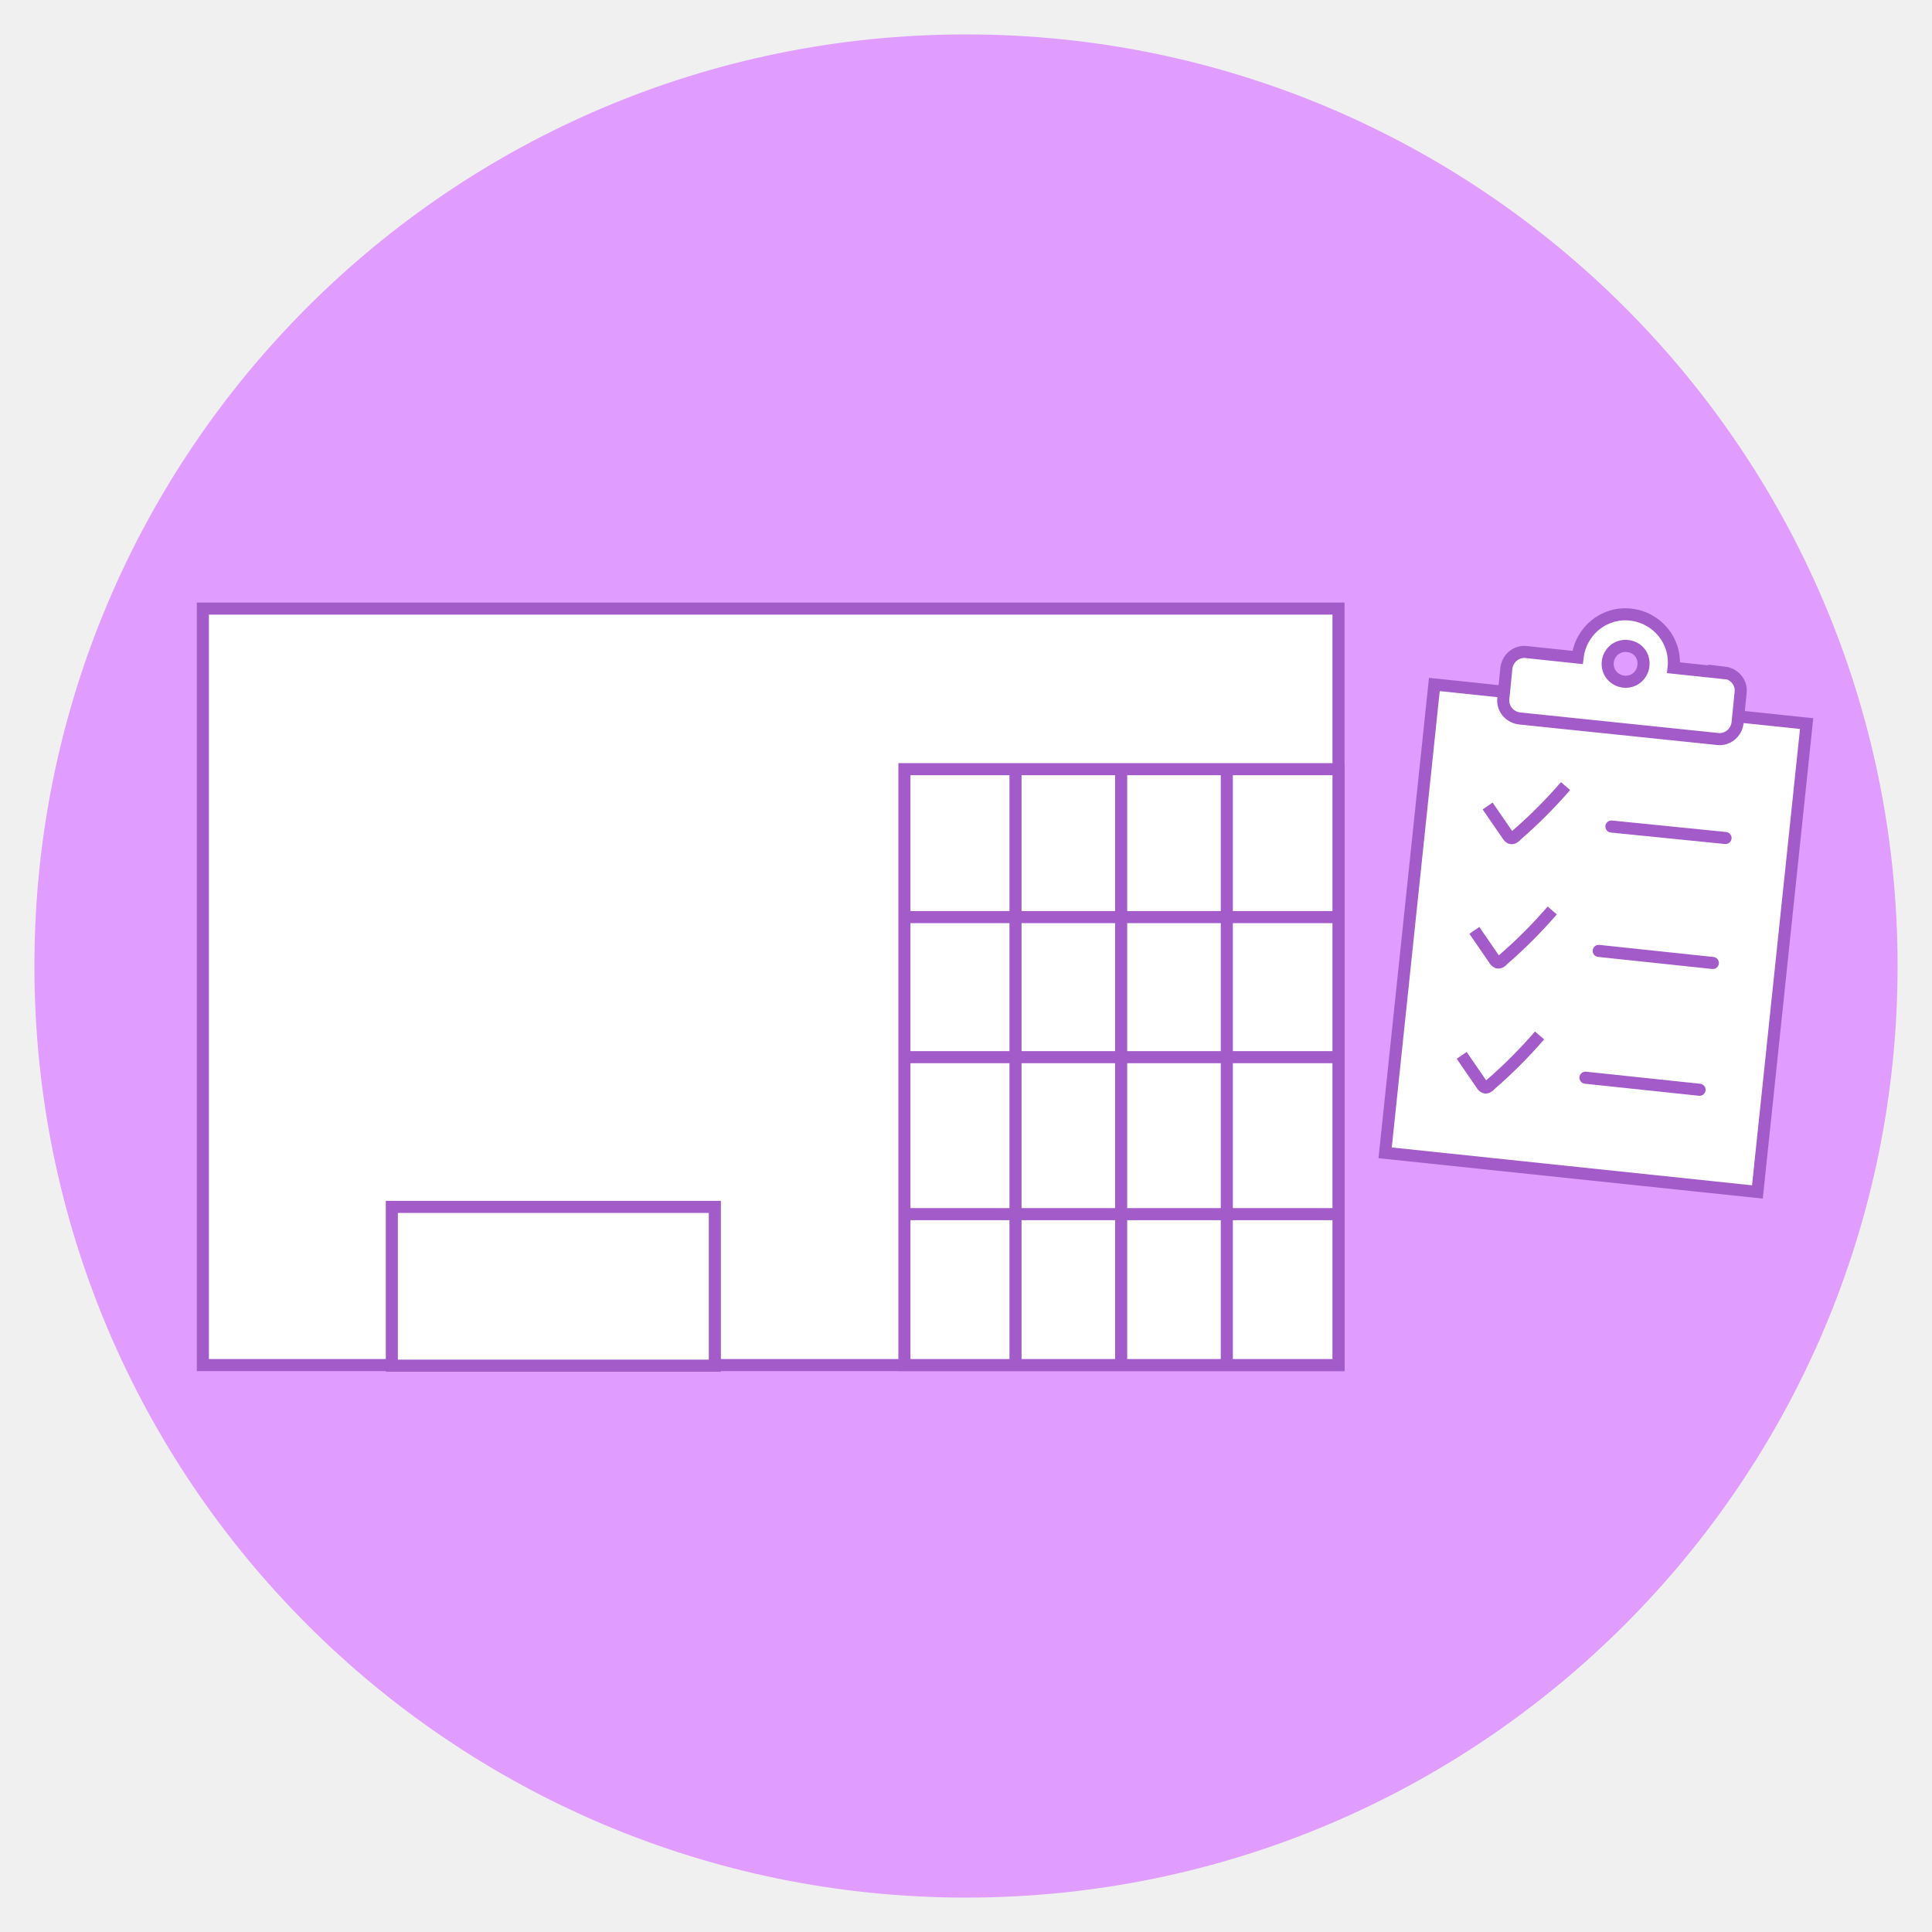
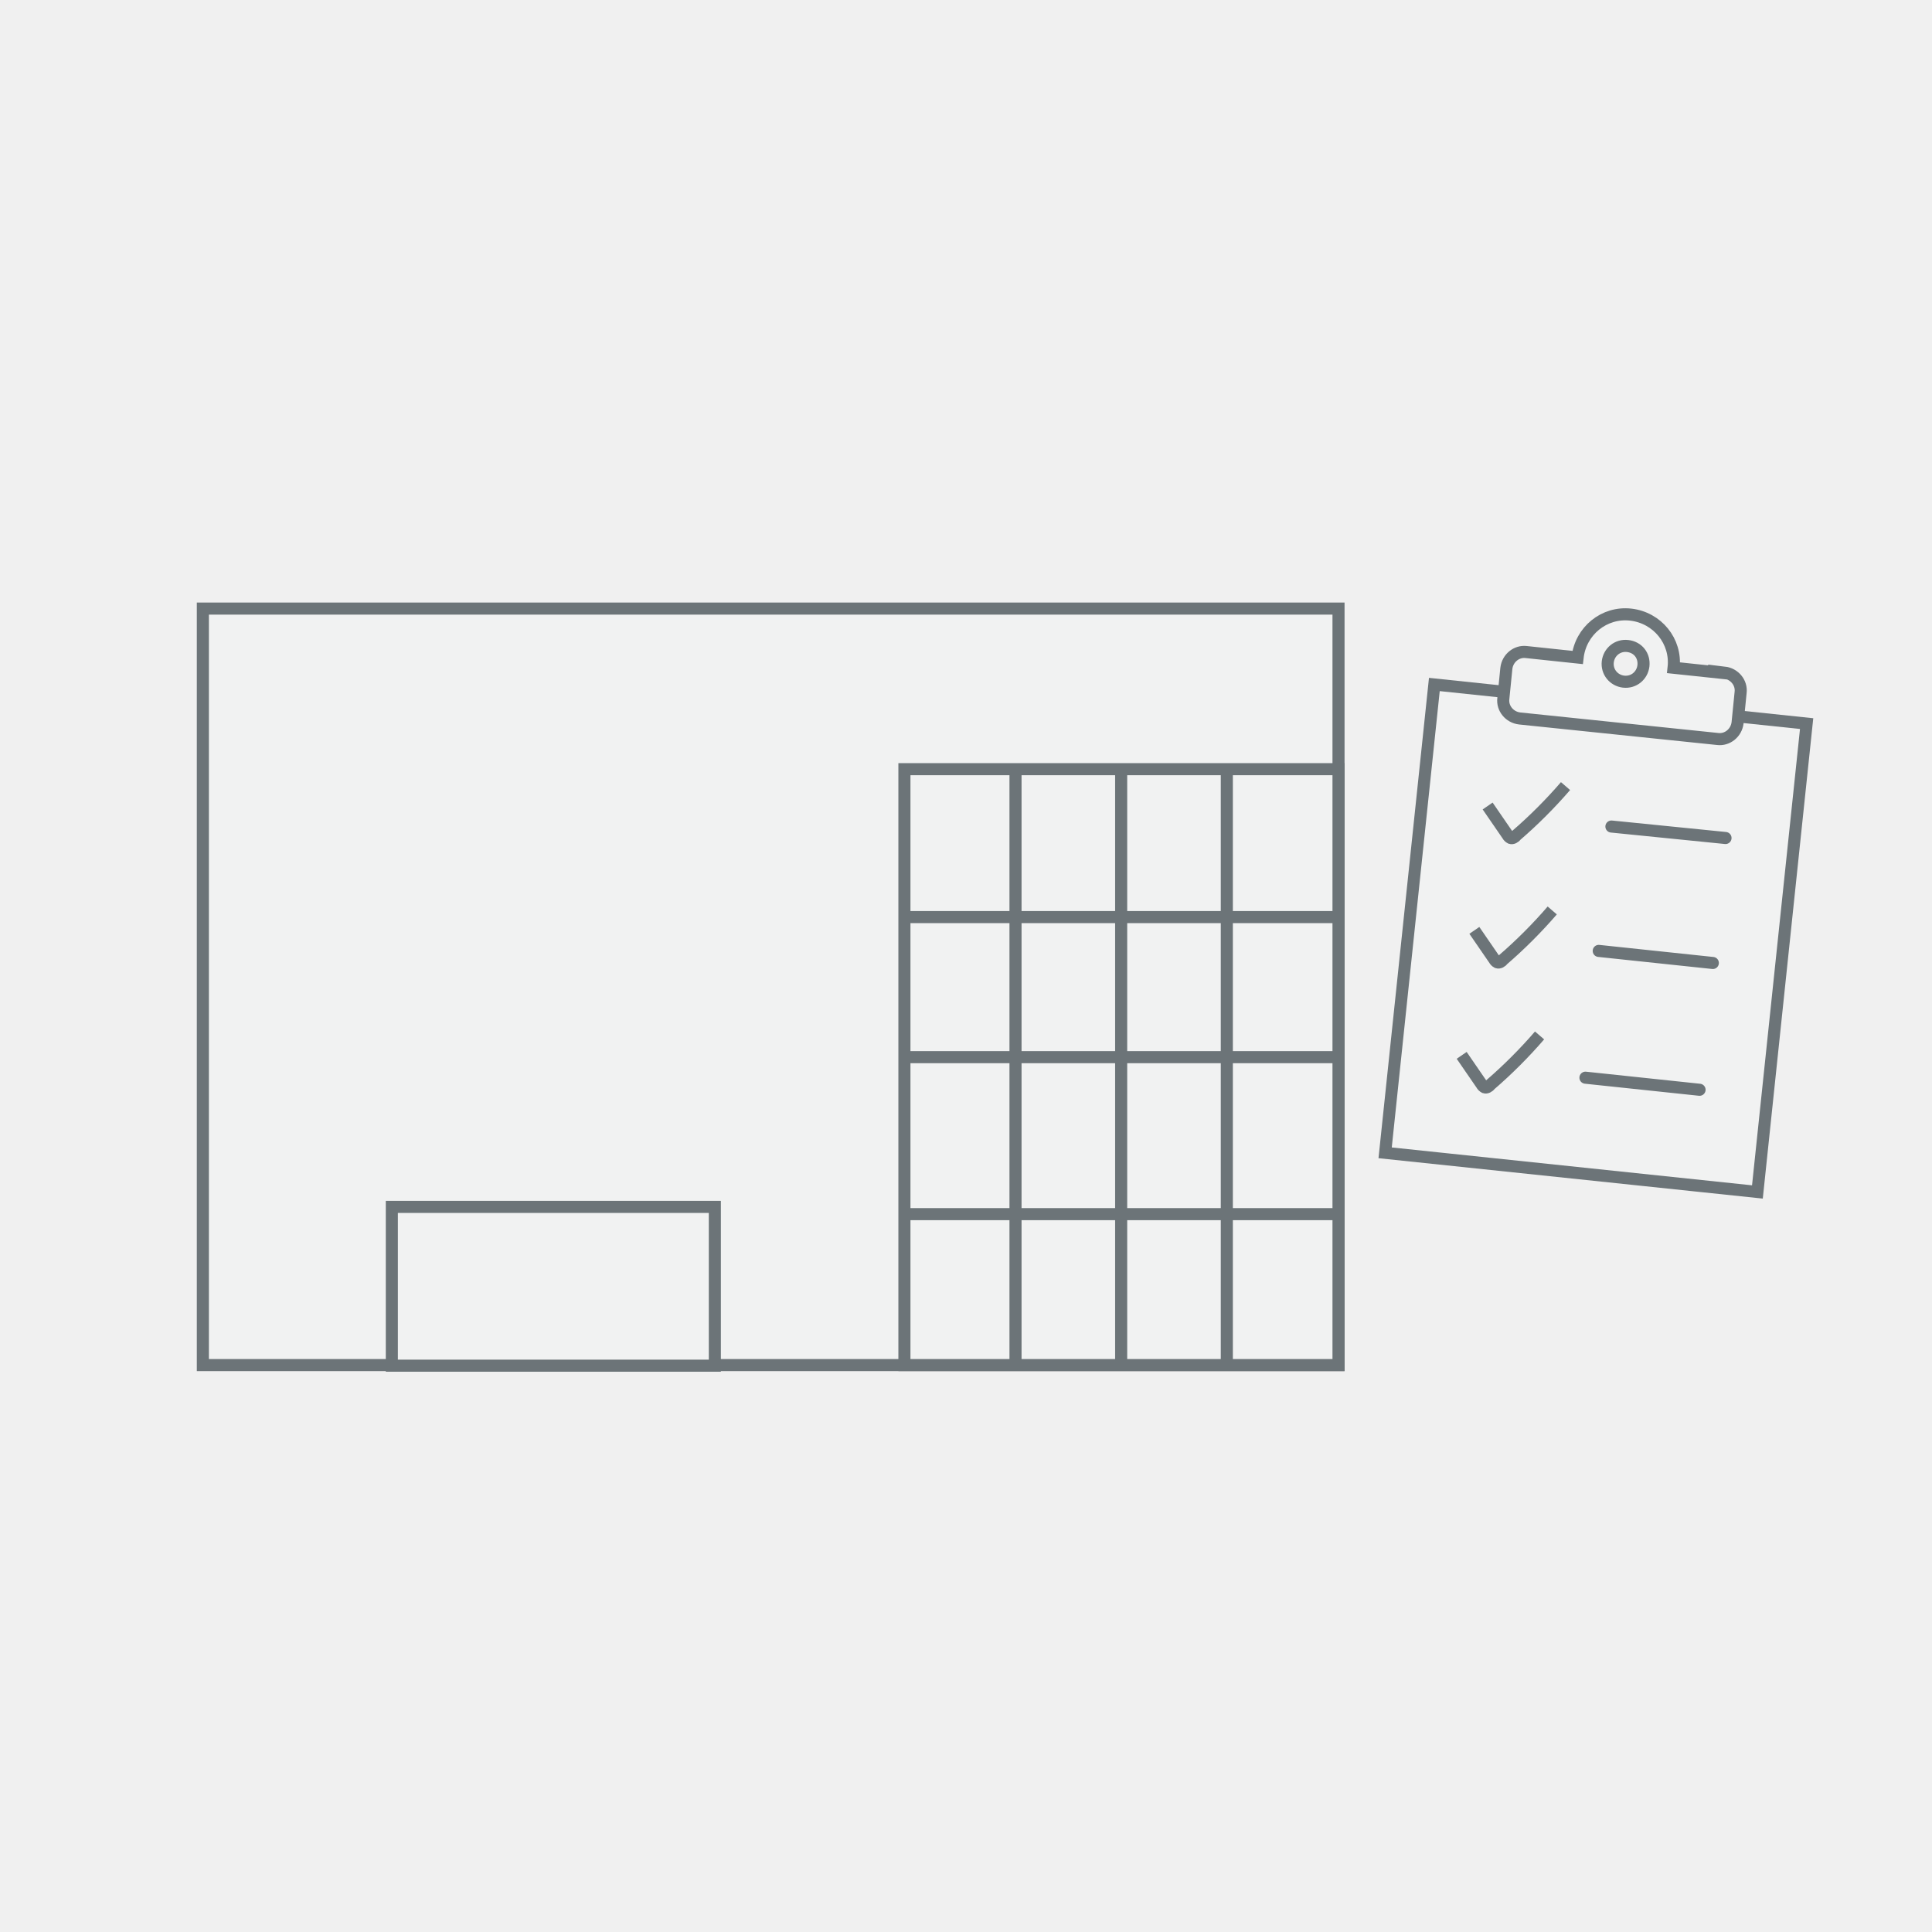
<svg xmlns="http://www.w3.org/2000/svg" version="1.1" viewBox="0 0 320 320">
-   <g id="Hg">
-     <circle cx="160" cy="160" r="154.3" fill="#e09cff" />
-   </g>
  <g id="Seite_TH_Weit">
    <g>
-       <rect x="33.6" y="100.8" width="188.1" height="125.3" fill="#fff" stroke="#a35bc9" stroke-miterlimit="10" stroke-width="2" />
-       <rect x="149.8" y="127.4" width="71.9" height="98.7" fill="#fff" stroke="#a35bc9" stroke-miterlimit="10" stroke-width="2" />
-       <line x1="149.8" y1="175.1" x2="221.7" y2="175.1" fill="#fff" stroke="#a35bc9" stroke-miterlimit="10" stroke-width="2" />
-       <line x1="149.8" y1="151.9" x2="221.7" y2="151.9" fill="#fff" stroke="#a35bc9" stroke-miterlimit="10" stroke-width="2" />
-       <line x1="149.8" y1="201.1" x2="221.7" y2="201.1" fill="#fff" stroke="#a35bc9" stroke-miterlimit="10" stroke-width="2" />
-       <line x1="185.7" y1="127.4" x2="185.7" y2="226.2" fill="#fff" stroke="#a35bc9" stroke-miterlimit="10" stroke-width="2" />
-       <line x1="168.2" y1="127.4" x2="168.2" y2="226.2" fill="#fff" stroke="#a35bc9" stroke-miterlimit="10" stroke-width="2" />
-       <line x1="203.2" y1="127.4" x2="203.2" y2="226.2" fill="#fff" stroke="#a35bc9" stroke-miterlimit="10" stroke-width="2" />
-       <rect x="64.9" y="199.9" width="53.5" height="26.3" fill="#fff" stroke="#a35bc9" stroke-miterlimit="10" stroke-width="2" />
+       <rect x="33.6" y="100.8" width="188.1" height="125.3" fill="#f1f2f2" stroke="#6c7478" stroke-miterlimit="10" stroke-width="2" />
+       <rect x="149.8" y="127.4" width="71.9" height="98.7" fill="#f1f2f2" stroke="#6c7478" stroke-miterlimit="10" stroke-width="2" />
+       <line x1="149.8" y1="175.1" x2="221.7" y2="175.1" fill="#fff" stroke="#6c7478" stroke-miterlimit="10" stroke-width="2" />
+       <line x1="149.8" y1="151.9" x2="221.7" y2="151.9" fill="#fff" stroke="#6c7478" stroke-miterlimit="10" stroke-width="2" />
+       <line x1="149.8" y1="201.1" x2="221.7" y2="201.1" fill="#fff" stroke="#6c7478" stroke-miterlimit="10" stroke-width="2" />
+       <line x1="185.7" y1="127.4" x2="185.7" y2="226.2" fill="#fff" stroke="#6c7478" stroke-miterlimit="10" stroke-width="2" />
+       <line x1="168.2" y1="127.4" x2="168.2" y2="226.2" fill="#fff" stroke="#6c7478" stroke-miterlimit="10" stroke-width="2" />
+       <line x1="203.2" y1="127.4" x2="203.2" y2="226.2" fill="#fff" stroke="#6c7478" stroke-miterlimit="10" stroke-width="2" />
+       <rect x="64.9" y="199.9" width="53.5" height="26.3" fill="#f1f2f2" stroke="#6c7478" stroke-miterlimit="10" stroke-width="2" />
    </g>
  </g>
  <g id="Seite_Planen">
    <g>
-       <rect x="233.5" y="116.2" width="62" height="78" transform="translate(17.5 -26.6) rotate(6)" fill="#fff" stroke="#a35bc9" stroke-miterlimit="10" stroke-width="2" />
-       <path d="M246.4,133.5c1.1,1.6,2.2,3.2,3.3,4.8.1.2.3.4.5.5.3.1.7-.1.9-.4,2.9-2.5,5.7-5.3,8.2-8.2" fill="none" stroke="#a35bc9" stroke-miterlimit="10" stroke-width="2" />
-       <path d="M242.1,174.8c1.1,1.6,2.2,3.2,3.3,4.8.1.2.3.4.5.5.3.1.7-.1.9-.4,2.9-2.5,5.7-5.3,8.2-8.2" fill="none" stroke="#a35bc9" stroke-miterlimit="10" stroke-width="2" />
-       <path d="M244.2,154.1c1.1,1.6,2.2,3.2,3.3,4.8.1.2.3.4.5.5.3.1.7-.1.9-.4,2.9-2.5,5.7-5.3,8.2-8.2" fill="none" stroke="#a35bc9" stroke-miterlimit="10" stroke-width="2" />
-       <line x1="266.9" y1="136.9" x2="285.8" y2="138.8" fill="none" stroke="#a35bc9" stroke-linecap="round" stroke-miterlimit="10" stroke-width="2" />
-       <line x1="264.8" y1="157.5" x2="283.7" y2="159.5" fill="none" stroke="#a35bc9" stroke-linecap="round" stroke-miterlimit="10" stroke-width="2" />
-       <line x1="262.6" y1="178.5" x2="281.5" y2="180.5" fill="none" stroke="#a35bc9" stroke-linecap="round" stroke-miterlimit="10" stroke-width="2" />
-       <path d="M285.7,111.5l-8.5-.9c.5-4.4-2.7-8.3-7.1-8.8-4.4-.5-8.3,2.7-8.8,7.1l-8.5-.9c-1.6-.2-3.1,1-3.3,2.7l-.5,5c-.2,1.6,1,3.1,2.7,3.3l32.8,3.4c1.6.2,3.1-1,3.3-2.7l.5-5c.2-1.6-1-3.1-2.7-3.3ZM268.9,112.9c-1.6-.2-2.8-1.6-2.6-3.3.2-1.6,1.6-2.8,3.3-2.6s2.8,1.6,2.6,3.3c-.2,1.6-1.6,2.8-3.3,2.6Z" fill="#fff" stroke="#a35bc9" stroke-linecap="round" stroke-miterlimit="10" stroke-width="2" />
+       <rect x="233.5" y="116.2" width="62" height="78" transform="translate(17.5 -26.6) rotate(6)" fill="#f1f2f2" stroke="#6c7478" stroke-miterlimit="10" stroke-width="2" />
+       <path d="M246.4,133.5c1.1,1.6,2.2,3.2,3.3,4.8.1.2.3.4.5.5.3.1.7-.1.9-.4,2.9-2.5,5.7-5.3,8.2-8.2" fill="none" stroke="#6c7478" stroke-miterlimit="10" stroke-width="2" />
+       <path d="M242.1,174.8c1.1,1.6,2.2,3.2,3.3,4.8.1.2.3.4.5.5.3.1.7-.1.9-.4,2.9-2.5,5.7-5.3,8.2-8.2" fill="none" stroke="#6c7478" stroke-miterlimit="10" stroke-width="2" />
+       <path d="M244.2,154.1c1.1,1.6,2.2,3.2,3.3,4.8.1.2.3.4.5.5.3.1.7-.1.9-.4,2.9-2.5,5.7-5.3,8.2-8.2" fill="none" stroke="#6c7478" stroke-miterlimit="10" stroke-width="2" />
+       <line x1="266.9" y1="136.9" x2="285.8" y2="138.8" fill="none" stroke="#6c7478" stroke-linecap="round" stroke-miterlimit="10" stroke-width="2" />
+       <line x1="264.8" y1="157.5" x2="283.7" y2="159.5" fill="none" stroke="#6c7478" stroke-linecap="round" stroke-miterlimit="10" stroke-width="2" />
+       <line x1="262.6" y1="178.5" x2="281.5" y2="180.5" fill="none" stroke="#6c7478" stroke-linecap="round" stroke-miterlimit="10" stroke-width="2" />
+       <path d="M285.7,111.5l-8.5-.9c.5-4.4-2.7-8.3-7.1-8.8-4.4-.5-8.3,2.7-8.8,7.1l-8.5-.9c-1.6-.2-3.1,1-3.3,2.7l-.5,5c-.2,1.6,1,3.1,2.7,3.3l32.8,3.4c1.6.2,3.1-1,3.3-2.7l.5-5c.2-1.6-1-3.1-2.7-3.3ZM268.9,112.9c-1.6-.2-2.8-1.6-2.6-3.3.2-1.6,1.6-2.8,3.3-2.6s2.8,1.6,2.6,3.3c-.2,1.6-1.6,2.8-3.3,2.6Z" fill="#f1f2f2" stroke="#6c7478" stroke-linecap="round" stroke-miterlimit="10" stroke-width="2" />
    </g>
  </g>
</svg>
